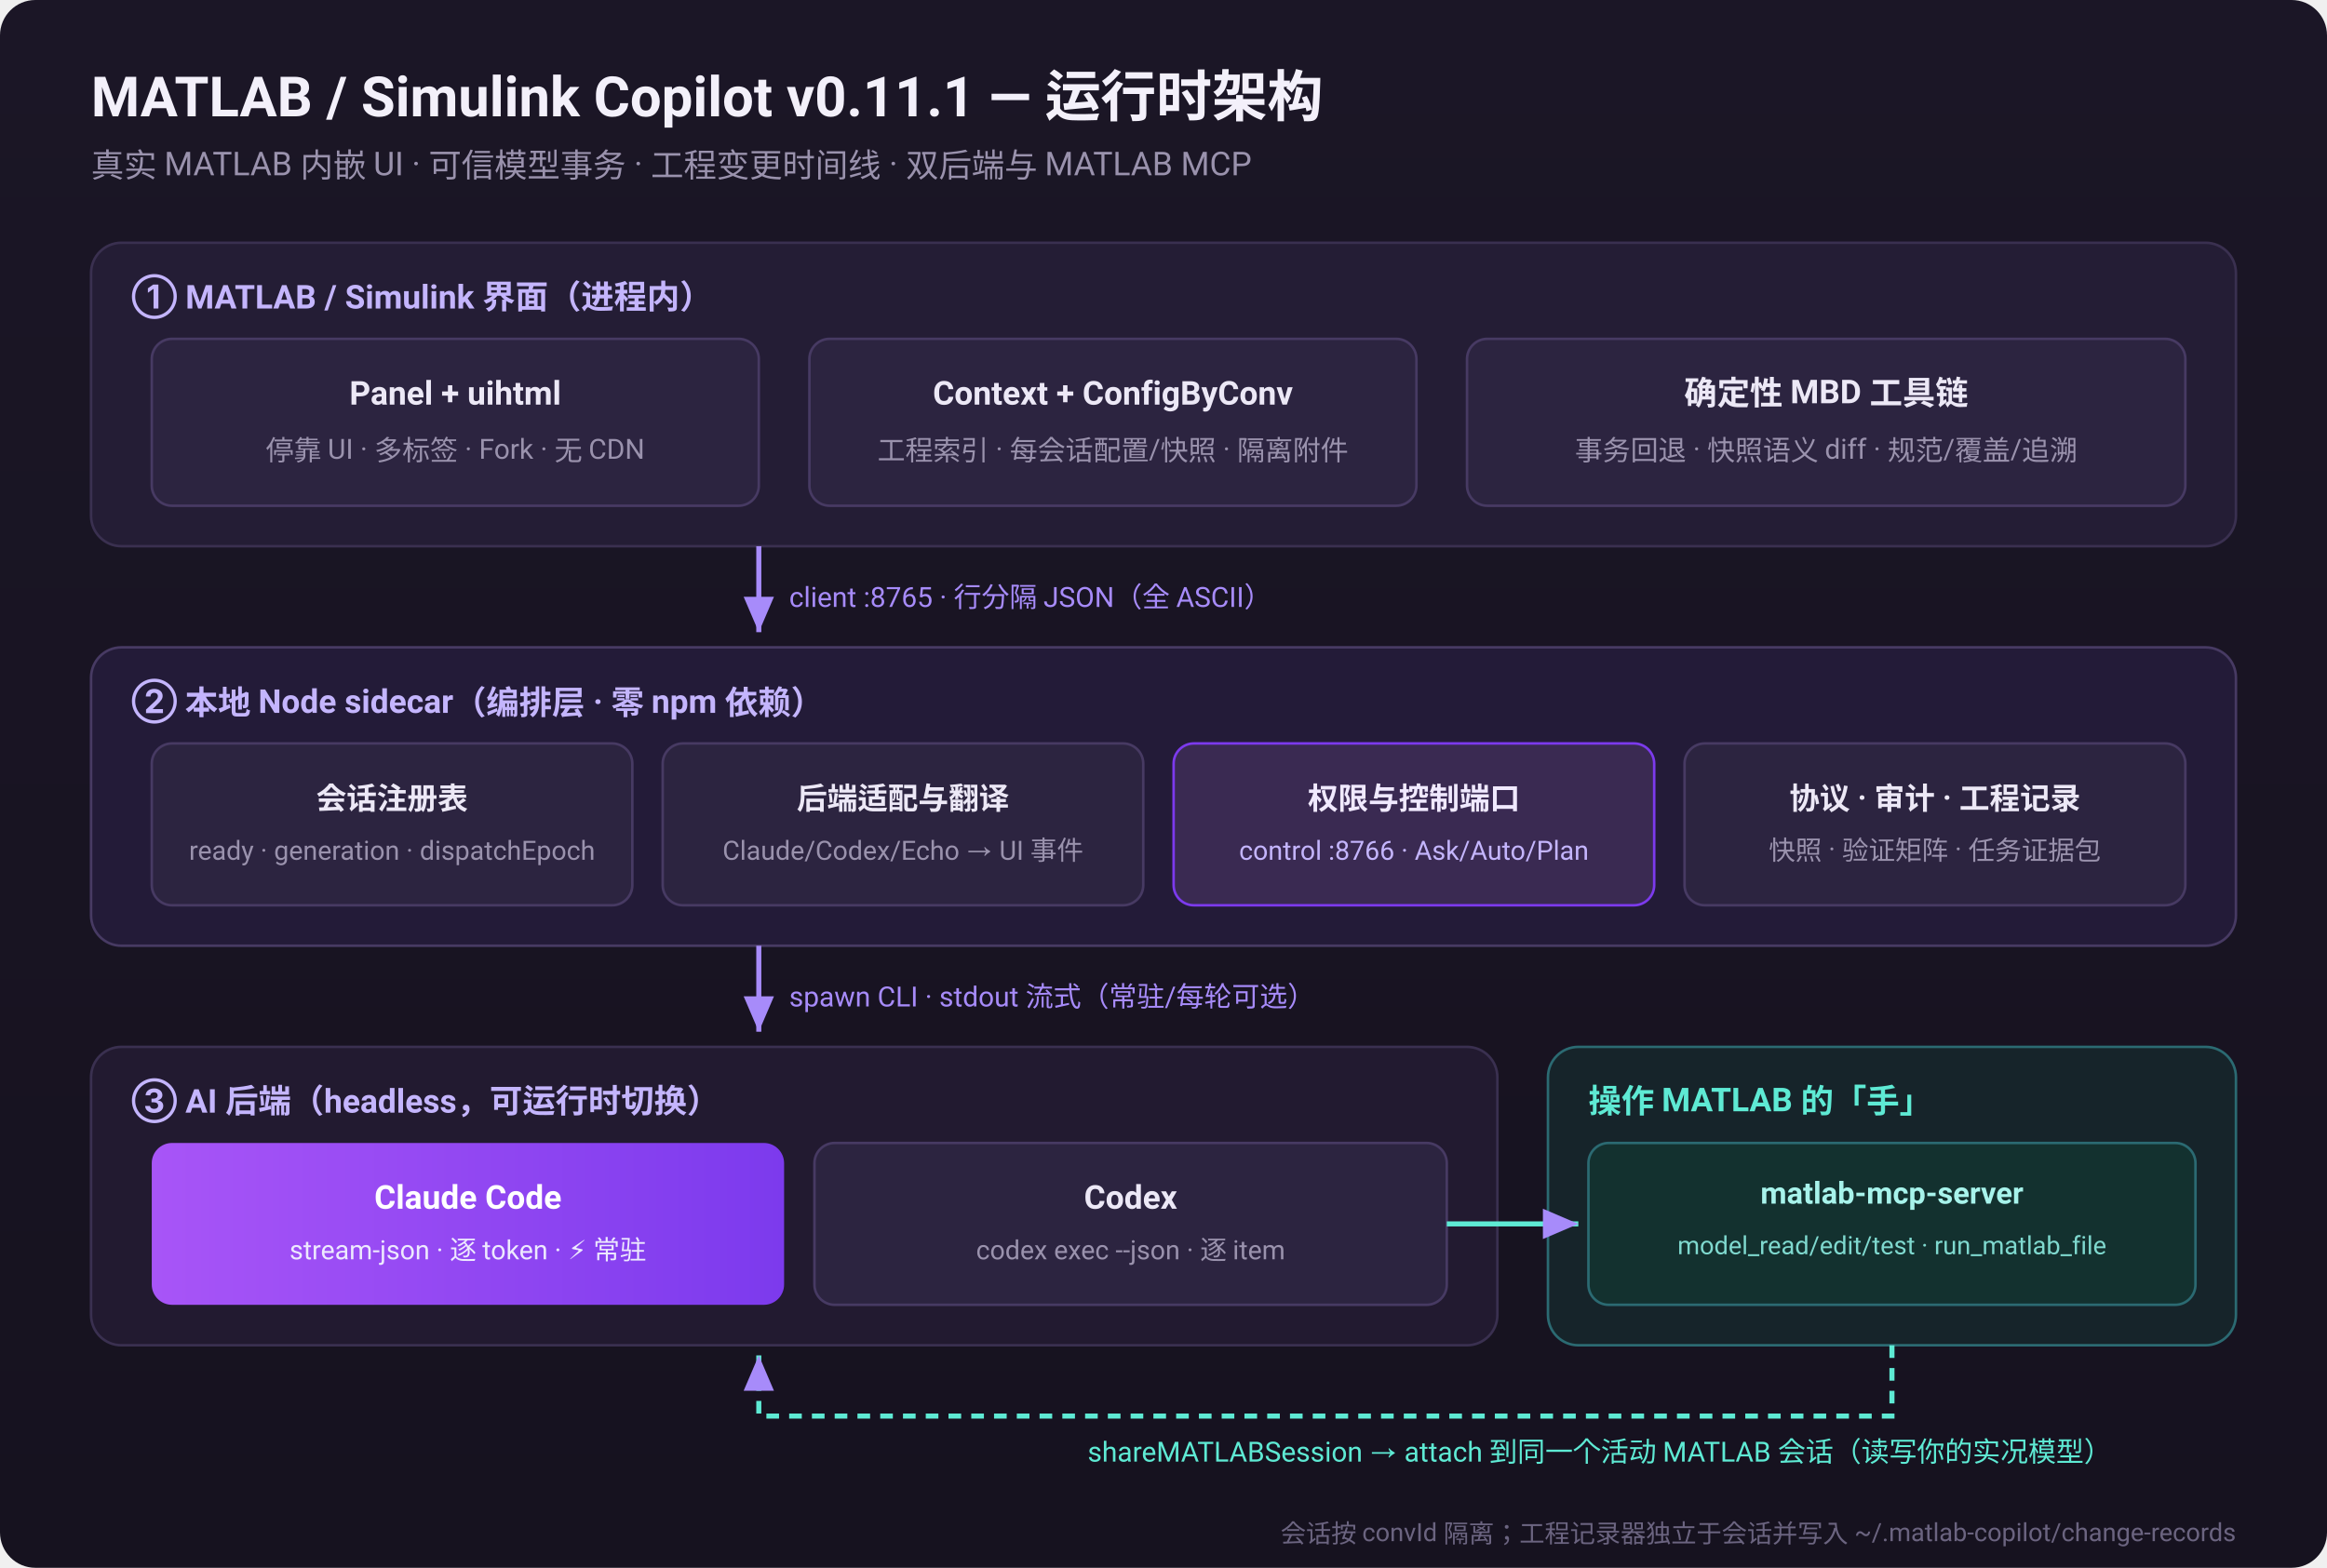
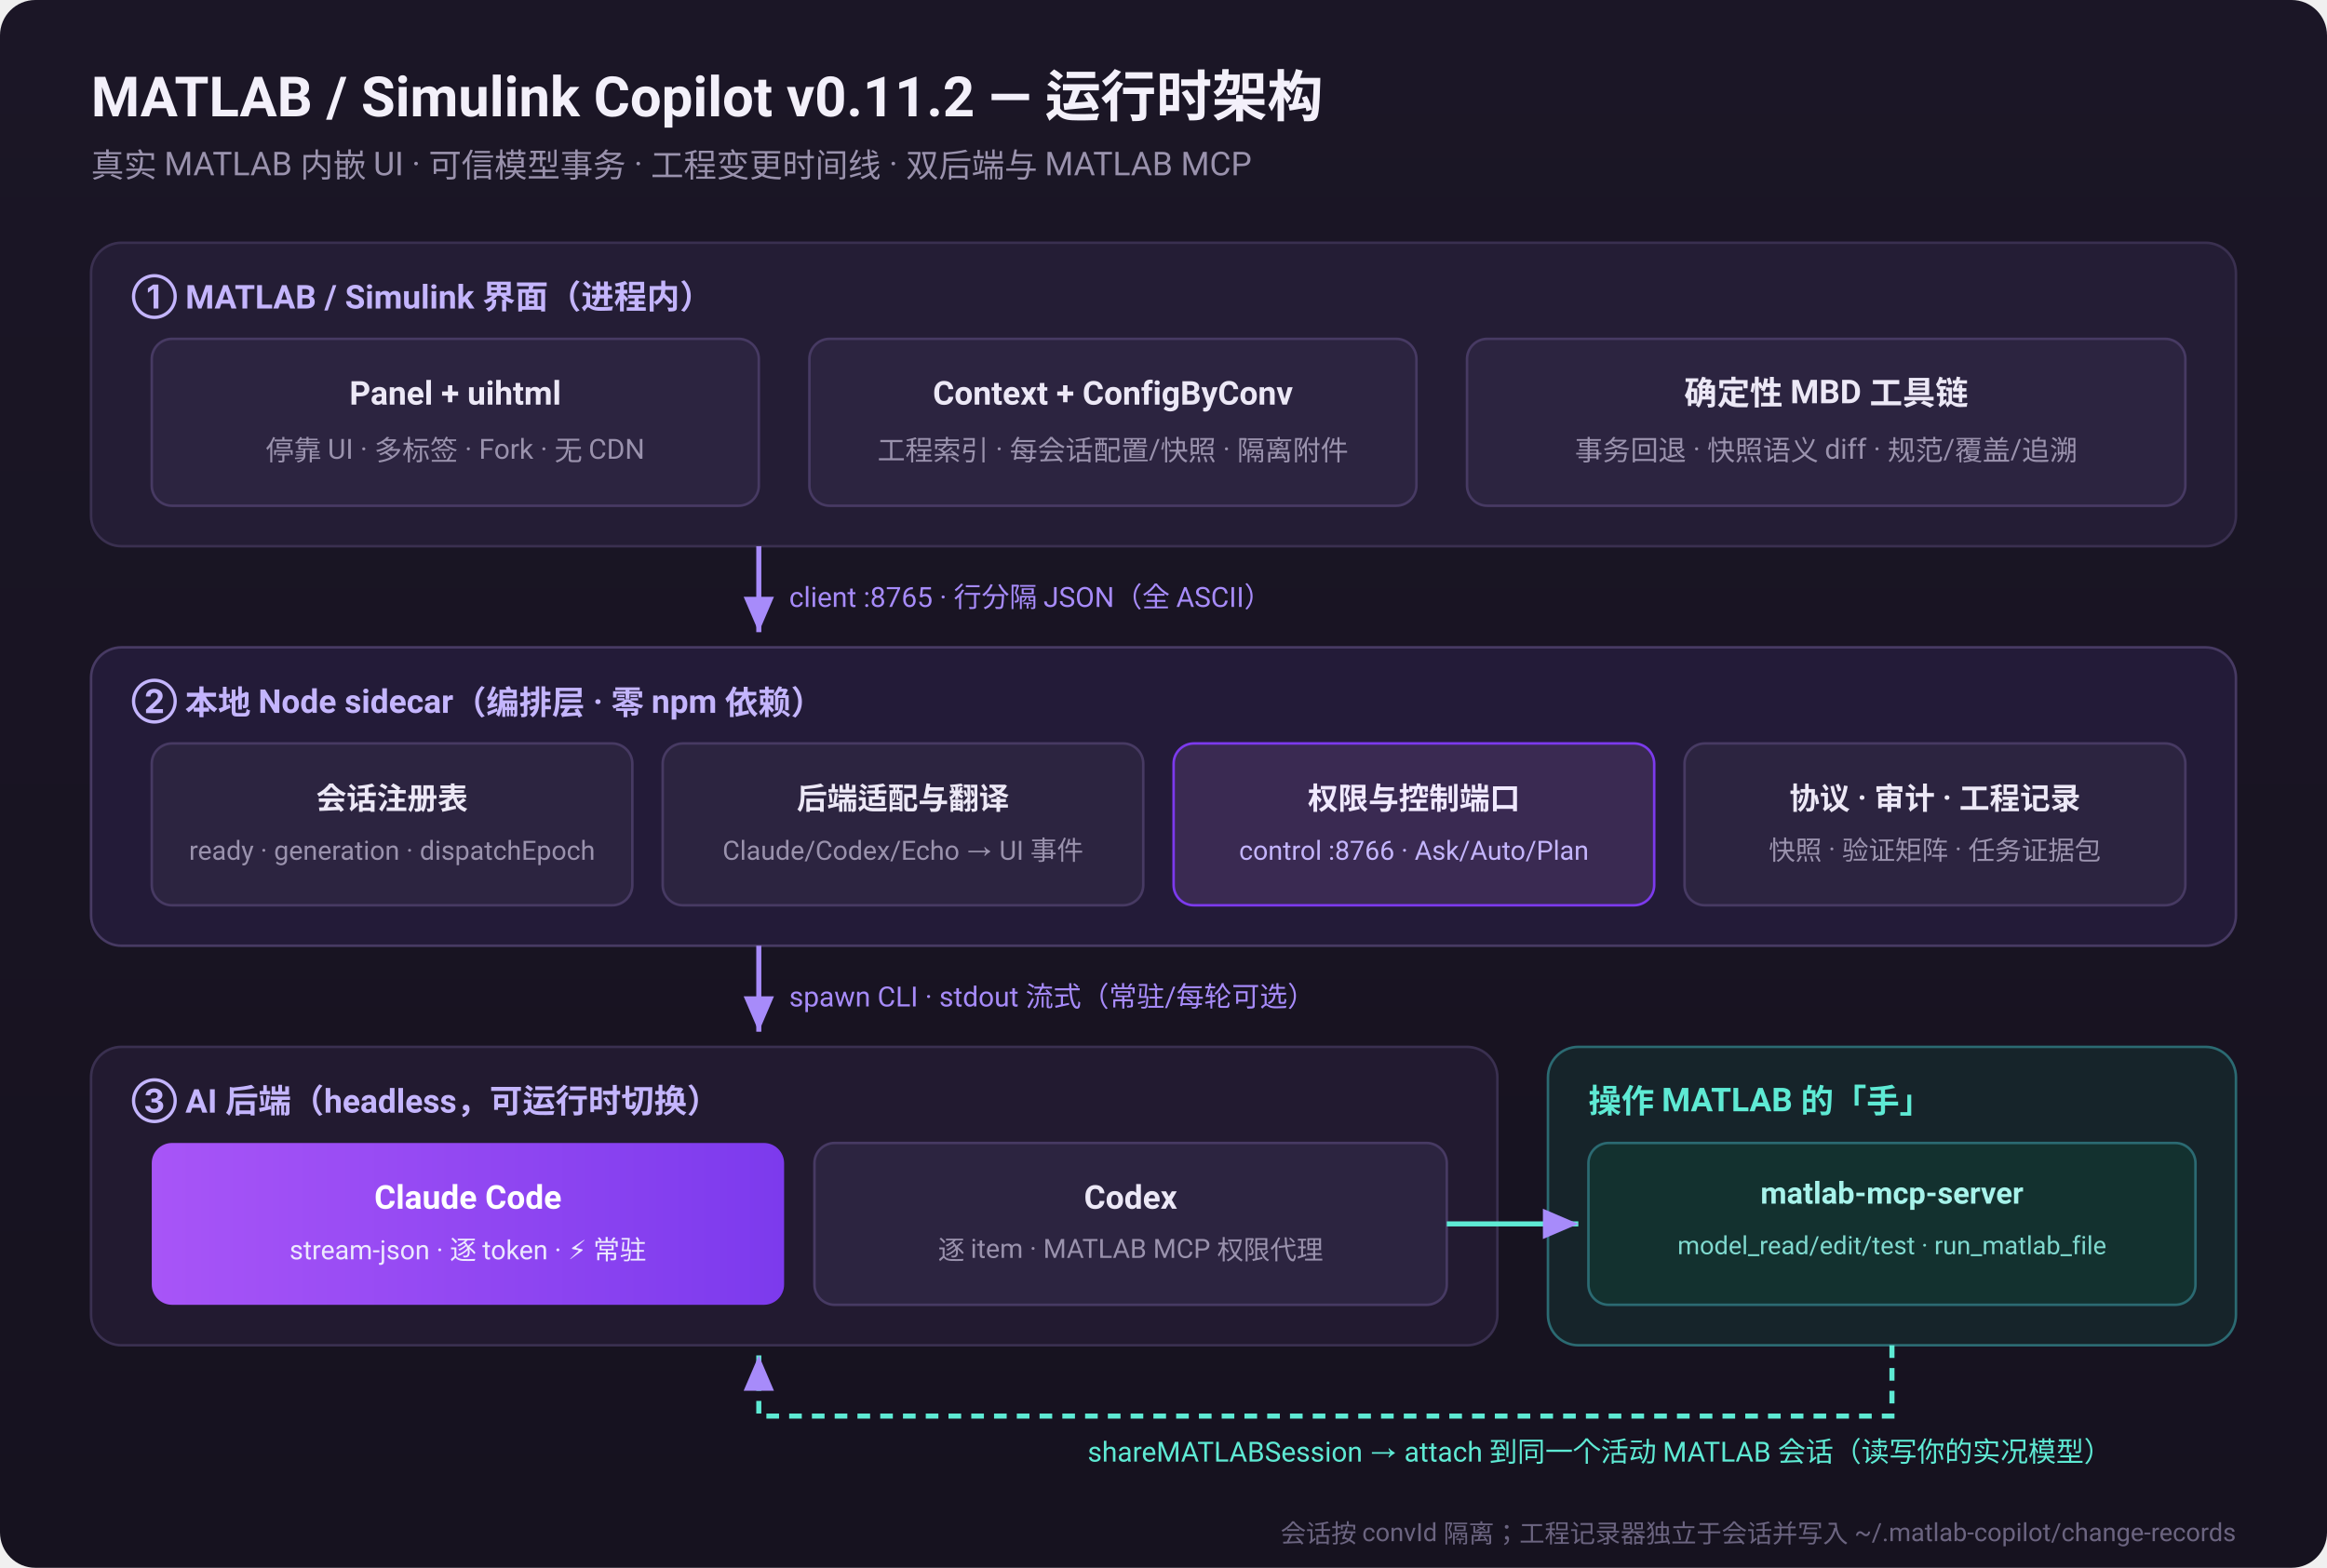
<svg xmlns="http://www.w3.org/2000/svg" viewBox="0 0 920 620" font-family="-apple-system,Segoe UI,Roboto,Helvetica,Arial,sans-serif">
  <defs>
    <linearGradient id="bg" x1="0" y1="0" x2="0" y2="1">
      <stop offset="0" stop-color="#1b1626" />
      <stop offset="1" stop-color="#16121f" />
    </linearGradient>
    <linearGradient id="brand" x1="0" y1="0" x2="1" y2="0">
      <stop offset="0" stop-color="#a855f7" />
      <stop offset="1" stop-color="#7c3aed" />
    </linearGradient>
    <marker id="arr" markerWidth="10" markerHeight="10" refX="7" refY="3" orient="auto">
      <path d="M0,0 L7,3 L0,6 Z" fill="#a78bfa" />
    </marker>
  </defs>
  <rect width="920" height="620" rx="14" fill="url(#bg)" />
-   <text x="36" y="46" fill="#f3f0fa" font-size="22" font-weight="700">MATLAB / Simulink Copilot v0.11.1 — 运行时架构</text>
+   <text x="36" y="46" fill="#f3f0fa" font-size="22" font-weight="700">MATLAB / Simulink Copilot v0.11.2 — 运行时架构</text>
  <text x="36" y="70" fill="#9a92ad" font-size="13">真实 MATLAB 内嵌 UI · 可信模型事务 · 工程变更时间线 · 双后端与 MATLAB MCP</text>
  <rect x="36" y="96" width="848" height="120" rx="12" fill="#241d35" stroke="#3a3050" />
  <text x="52" y="122" fill="#c4b5fd" font-size="13" font-weight="700">① MATLAB / Simulink 界面（进程内）</text>
  <rect x="60" y="134" width="240" height="66" rx="8" fill="#2c2440" stroke="#473a63" />
  <text x="180" y="160" fill="#ece8f6" font-size="13" font-weight="600" text-anchor="middle">Panel + uihtml</text>
  <text x="180" y="182" fill="#9a92ad" font-size="11" text-anchor="middle">停靠 UI · 多标签 · Fork · 无 CDN</text>
  <rect x="320" y="134" width="240" height="66" rx="8" fill="#2c2440" stroke="#473a63" />
  <text x="440" y="160" fill="#ece8f6" font-size="13" font-weight="600" text-anchor="middle">Context + ConfigByConv</text>
  <text x="440" y="182" fill="#9a92ad" font-size="11" text-anchor="middle">工程索引 · 每会话配置/快照 · 隔离附件</text>
  <rect x="580" y="134" width="284" height="66" rx="8" fill="#2c2440" stroke="#473a63" />
  <text x="722" y="160" fill="#ece8f6" font-size="13" font-weight="600" text-anchor="middle">确定性 MBD 工具链</text>
  <text x="722" y="182" fill="#9a92ad" font-size="11" text-anchor="middle">事务回退 · 快照语义 diff · 规范/覆盖/追溯</text>
  <line x1="300" y1="216" x2="300" y2="250" stroke="#a78bfa" stroke-width="2" marker-end="url(#arr)" />
  <text x="312" y="240" fill="#a78bfa" font-size="11">client :8765 · 行分隔 JSON（全 ASCII）</text>
  <rect x="36" y="256" width="848" height="118" rx="12" fill="#231b38" stroke="#473a63" />
  <text x="52" y="282" fill="#c4b5fd" font-size="13" font-weight="700">② 本地 Node sidecar（编排层 · 零 npm 依赖）</text>
  <rect x="60" y="294" width="190" height="64" rx="8" fill="#2c2440" stroke="#473a63" />
  <text x="155" y="320" fill="#ece8f6" font-size="12" font-weight="600" text-anchor="middle">会话注册表</text>
  <text x="155" y="340" fill="#9a92ad" font-size="10.5" text-anchor="middle">ready · generation · dispatchEpoch</text>
  <rect x="262" y="294" width="190" height="64" rx="8" fill="#2c2440" stroke="#473a63" />
  <text x="357" y="320" fill="#ece8f6" font-size="12" font-weight="600" text-anchor="middle">后端适配与翻译</text>
  <text x="357" y="340" fill="#9a92ad" font-size="10.5" text-anchor="middle">Claude/Codex/Echo → UI 事件</text>
  <rect x="464" y="294" width="190" height="64" rx="8" fill="#3a2a52" stroke="#7c3aed" />
  <text x="559" y="320" fill="#f0e9ff" font-size="12" font-weight="600" text-anchor="middle">权限与控制端口</text>
  <text x="559" y="340" fill="#c4b5fd" font-size="10.5" text-anchor="middle">control :8766 · Ask/Auto/Plan</text>
  <rect x="666" y="294" width="198" height="64" rx="8" fill="#2c2440" stroke="#473a63" />
  <text x="765" y="320" fill="#ece8f6" font-size="12" font-weight="600" text-anchor="middle">协议 · 审计 · 工程记录</text>
  <text x="765" y="340" fill="#9a92ad" font-size="10.5" text-anchor="middle">快照 · 验证矩阵 · 任务证据包</text>
  <line x1="300" y1="374" x2="300" y2="408" stroke="#a78bfa" stroke-width="2" marker-end="url(#arr)" />
  <text x="312" y="398" fill="#a78bfa" font-size="11">spawn CLI · stdout 流式（常驻/每轮可选）</text>
  <rect x="36" y="414" width="556" height="118" rx="12" fill="#221a30" stroke="#3a3050" />
  <text x="52" y="440" fill="#c4b5fd" font-size="13" font-weight="700">③ AI 后端（headless，可运行时切换）</text>
  <rect x="60" y="452" width="250" height="64" rx="8" fill="url(#brand)" />
  <text x="185" y="478" fill="#fff" font-size="13" font-weight="700" text-anchor="middle">Claude Code</text>
  <text x="185" y="498" fill="#ede9fe" font-size="10.5" text-anchor="middle">stream-json · 逐 token · ⚡ 常驻</text>
  <rect x="322" y="452" width="250" height="64" rx="8" fill="#2c2440" stroke="#473a63" />
  <text x="447" y="478" fill="#ece8f6" font-size="13" font-weight="700" text-anchor="middle">Codex</text>
-   <text x="447" y="498" fill="#9a92ad" font-size="10.5" text-anchor="middle">codex exec --json · 逐 item</text>
+   <text x="447" y="498" fill="#9a92ad" font-size="10.5" text-anchor="middle">逐 item · MATLAB MCP 权限代理</text>
  <rect x="612" y="414" width="272" height="118" rx="12" fill="#16242a" stroke="#2b6a72" />
  <text x="628" y="440" fill="#5eead4" font-size="13" font-weight="700">操作 MATLAB 的「手」</text>
  <rect x="628" y="452" width="240" height="64" rx="8" fill="#13312f" stroke="#2b6a72" />
  <text x="748" y="476" fill="#a7f3eb" font-size="12" font-weight="600" text-anchor="middle">matlab-mcp-server</text>
  <text x="748" y="496" fill="#7fd9cf" font-size="10" text-anchor="middle">model_read/edit/test · run_matlab_file</text>
  <line x1="572" y1="484" x2="624" y2="484" stroke="#5eead4" stroke-width="2" marker-end="url(#arr)" />
  <path d="M748,532 L748,560 L300,560 L300,536" fill="none" stroke="#5eead4" stroke-width="2" stroke-dasharray="5 4" marker-end="url(#arr)" />
  <text x="430" y="578" fill="#5eead4" font-size="11">shareMATLABSession → attach 到同一个活动 MATLAB 会话（读写你的实况模型）</text>
  <text x="884" y="610" fill="#6b6480" font-size="10" text-anchor="end">会话按 convId 隔离；工程记录器独立于会话并写入 ~/.matlab-copilot/change-records</text>
</svg>
